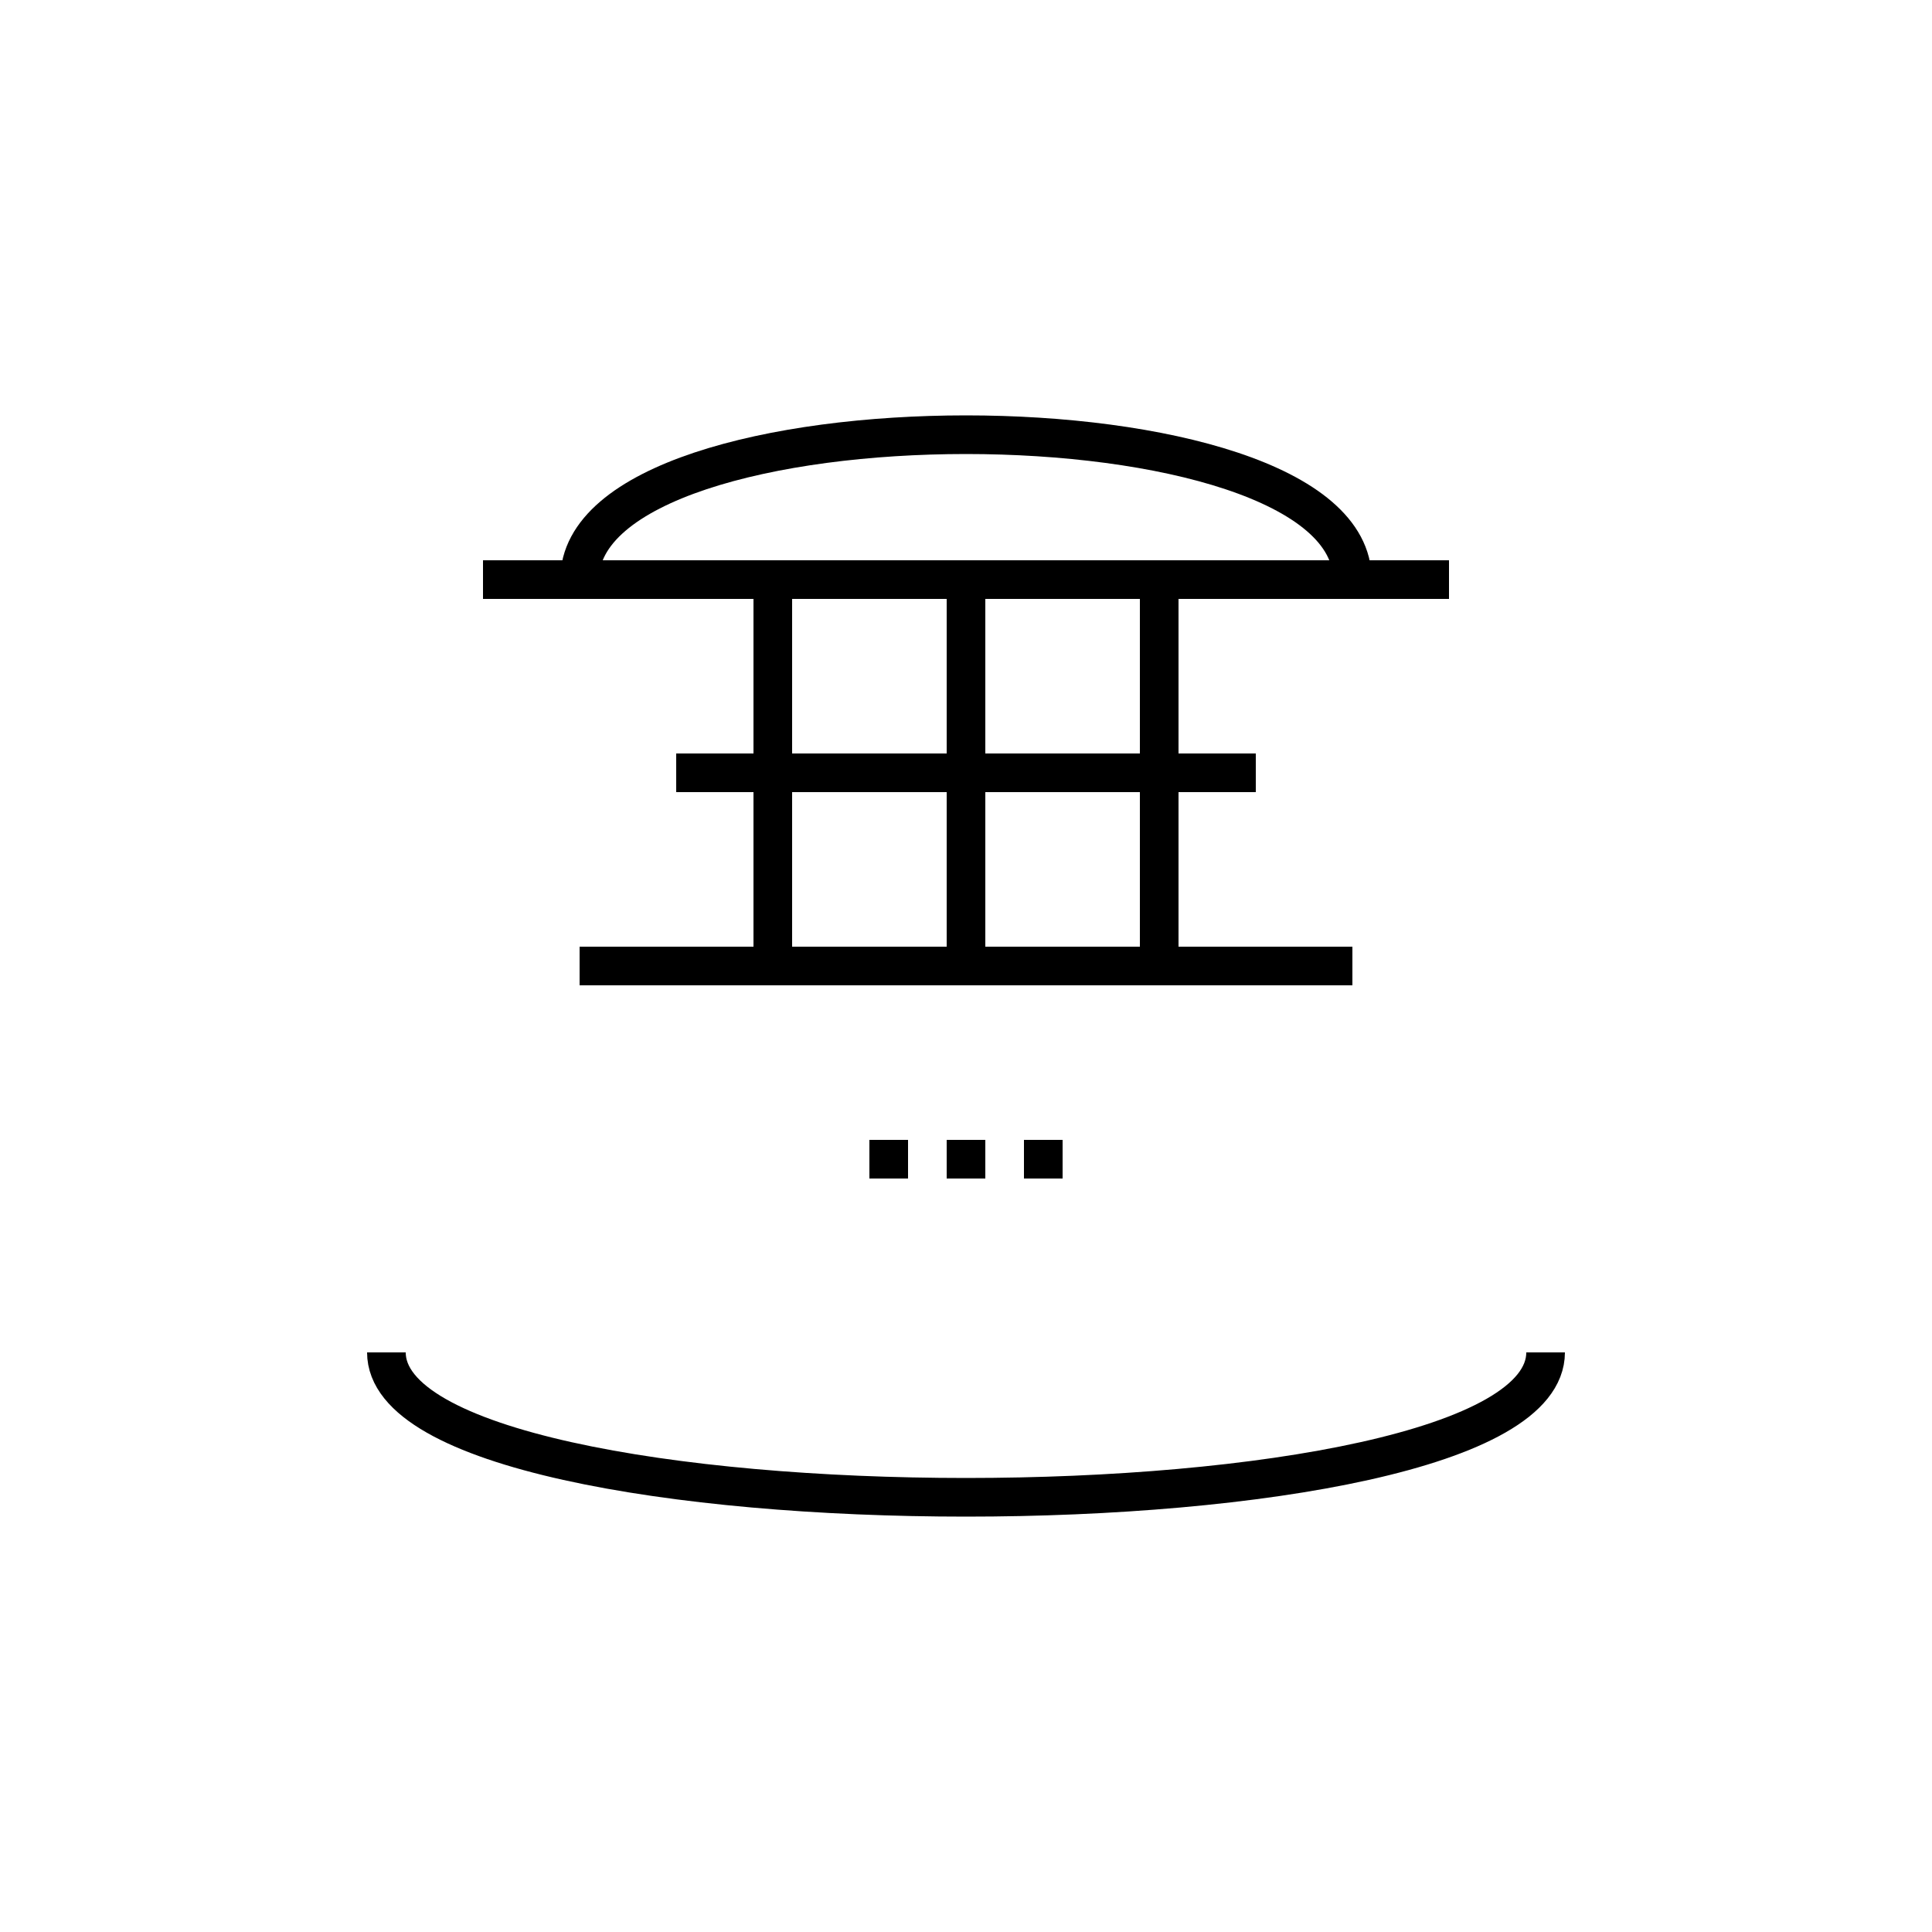
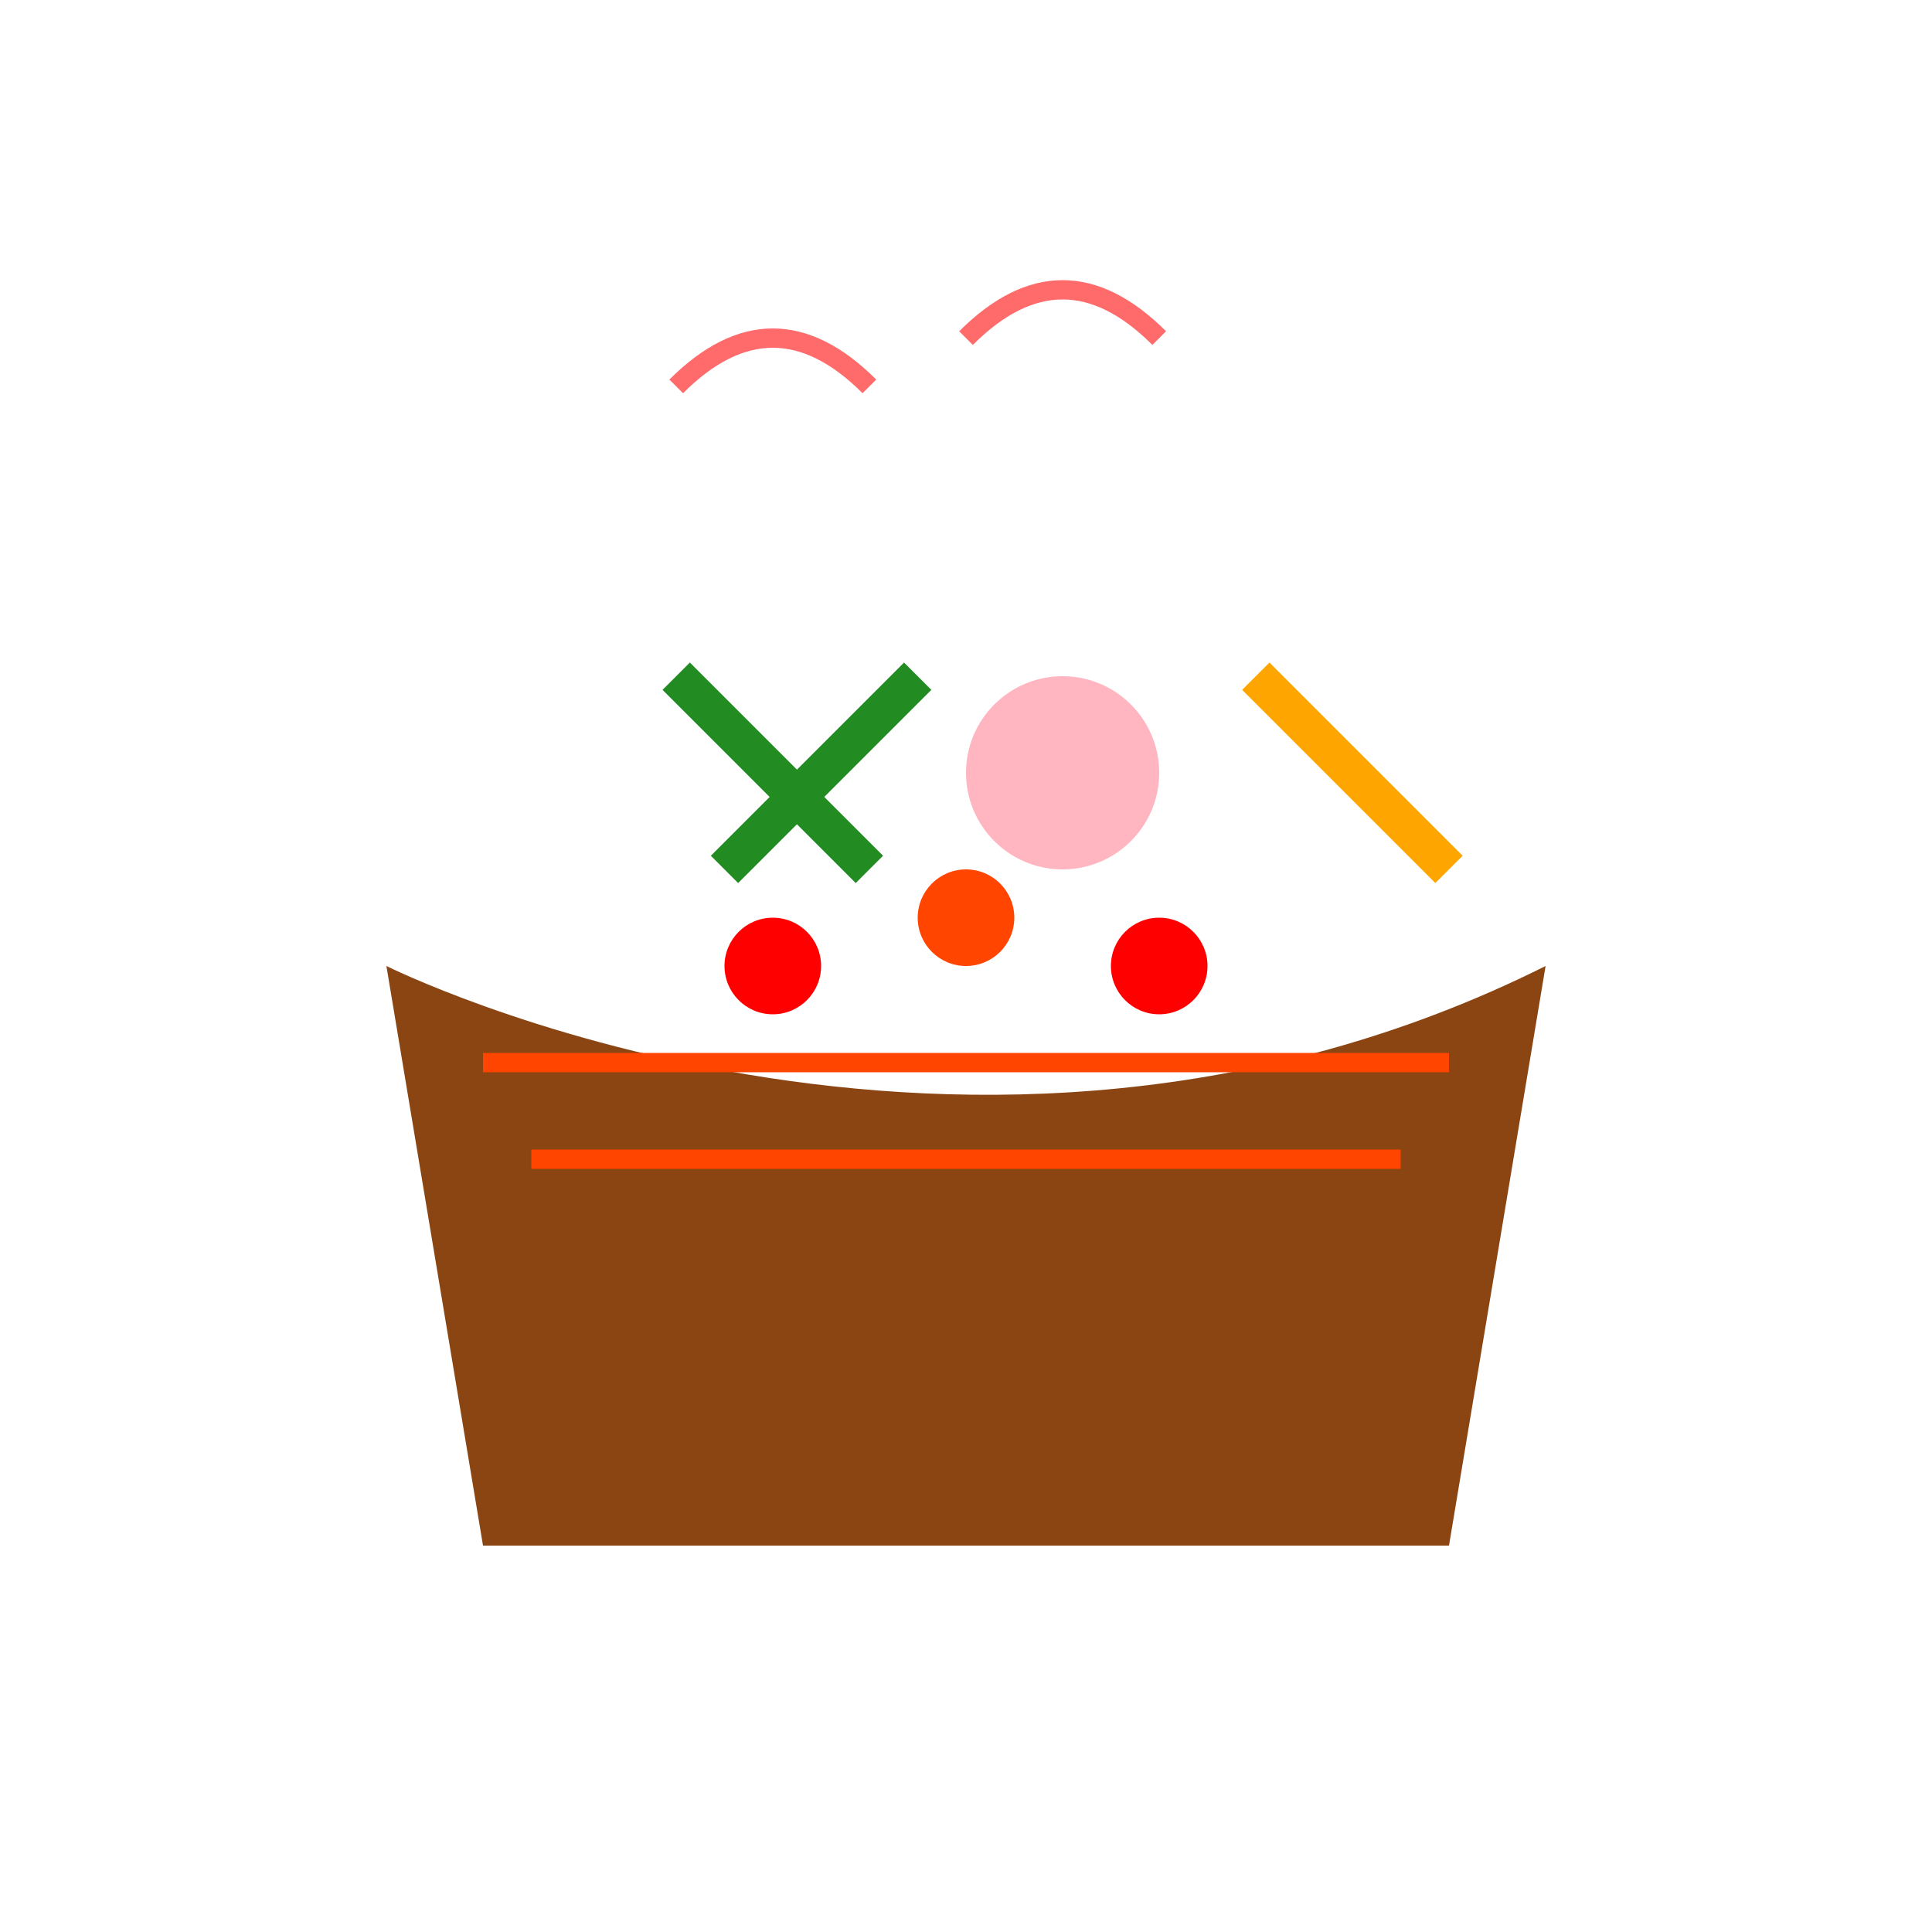
<svg xmlns="http://www.w3.org/2000/svg" width="200" height="200" viewBox="0 0 200 200" fill="none">
-   <path d="M60 60 C60 40 140 40 140 60" stroke="black" stroke-width="4" fill="none" />
-   <path d="M50 60 L150 60" stroke="black" stroke-width="4" />
-   <path d="M70 80 L130 80" stroke="black" stroke-width="4" />
-   <path d="M60 100 L140 100" stroke="black" stroke-width="4" />
-   <path d="M40 140 C40 160 160 160 160 140" stroke="black" stroke-width="4" fill="none" />
-   <path d="M80 60 L80 100" stroke="black" stroke-width="4" />
-   <path d="M100 60 L100 100" stroke="black" stroke-width="4" />
-   <path d="M120 60 L120 100" stroke="black" stroke-width="4" />
-   <path d="M90 120 L110 120" stroke="black" stroke-width="4" stroke-dasharray="4" />
+   <path d="M40 100 C40 100, 100 130, 160 100 L150 160 L50 160 Z" fill="#8B4513" />
+   <path d="M50 110 L150 110" stroke="#FF4500" stroke-width="2" fill="none" />
+   <path d="M55 120 L145 120" stroke="#FF4500" stroke-width="2" fill="none" />
+   <path d="M70 70 L90 90" stroke="#228B22" stroke-width="4" fill="none" />
+   <path d="M75 90 L95 70" stroke="#228B22" stroke-width="4" fill="none" />
+   <circle cx="110" cy="80" r="10" fill="#FFB6C1" />
+   <path d="M130 70 L150 90" stroke="#FFA500" stroke-width="4" fill="none" />
+   <circle cx="80" cy="100" r="5" fill="#FF0000" />
+   <circle cx="100" cy="95" r="5" fill="#FF4500" />
+   <circle cx="120" cy="100" r="5" fill="#FF0000" />
+   <path d="M70 40 Q80 30 90 40" stroke="#FF6B6B" stroke-width="2" fill="none" />
+   <path d="M100 35 Q110 25 120 35" stroke="#FF6B6B" stroke-width="2" fill="none" />
</svg>
